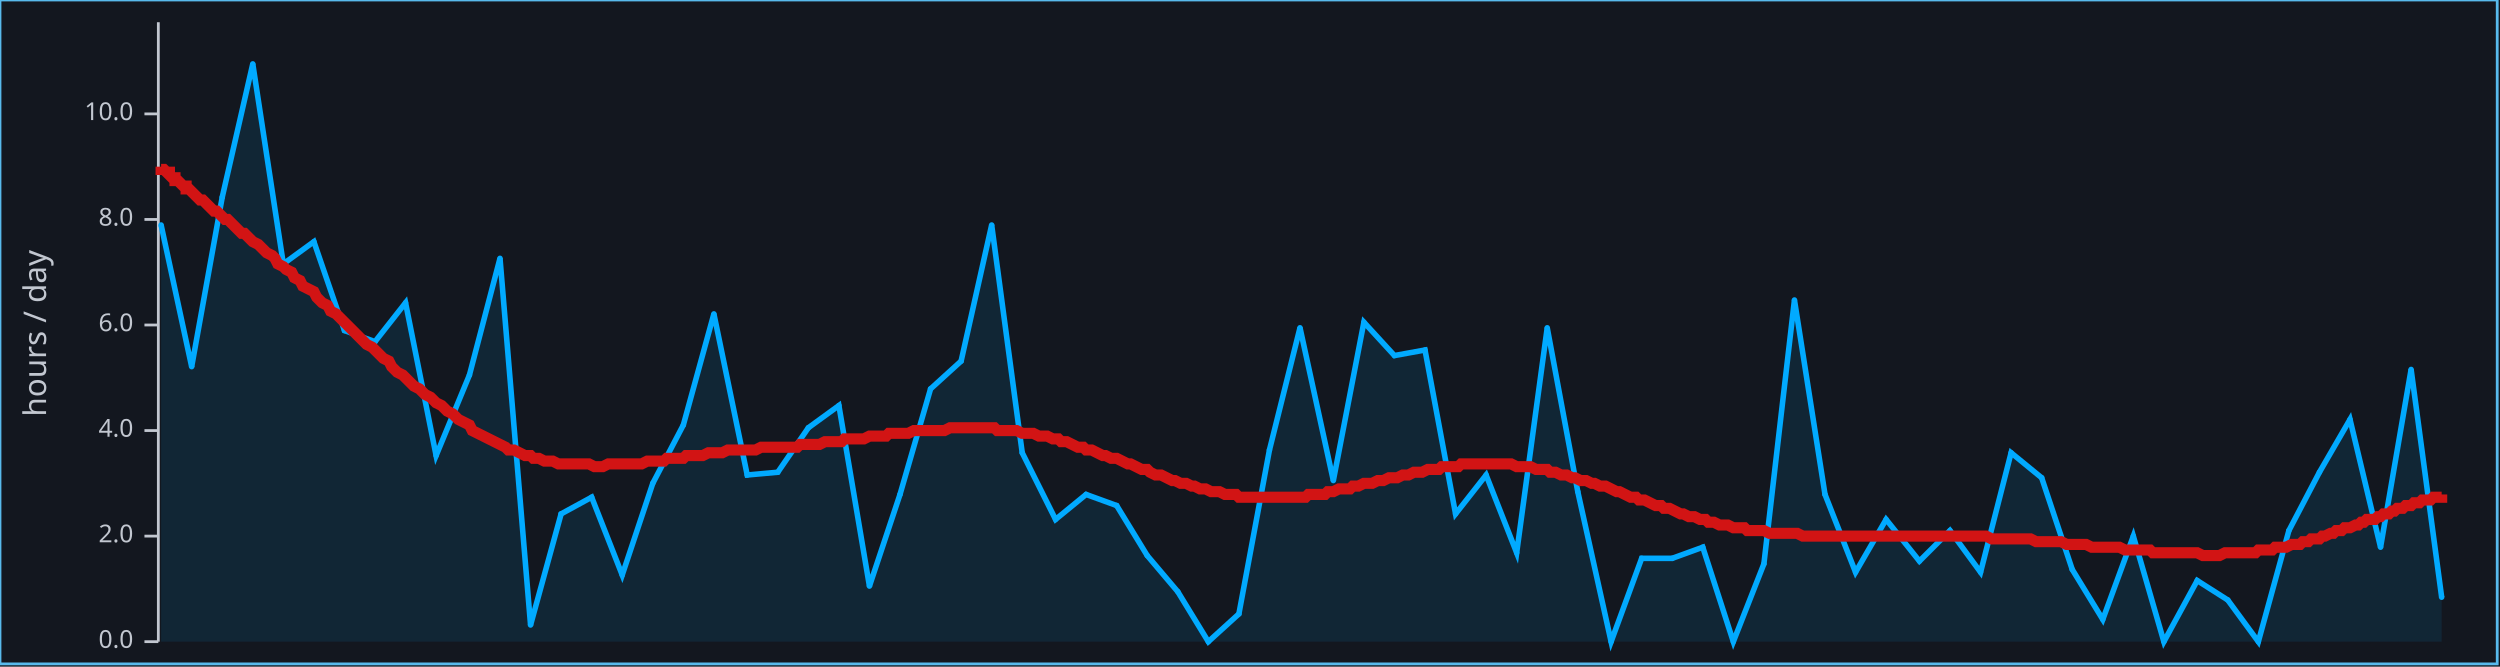
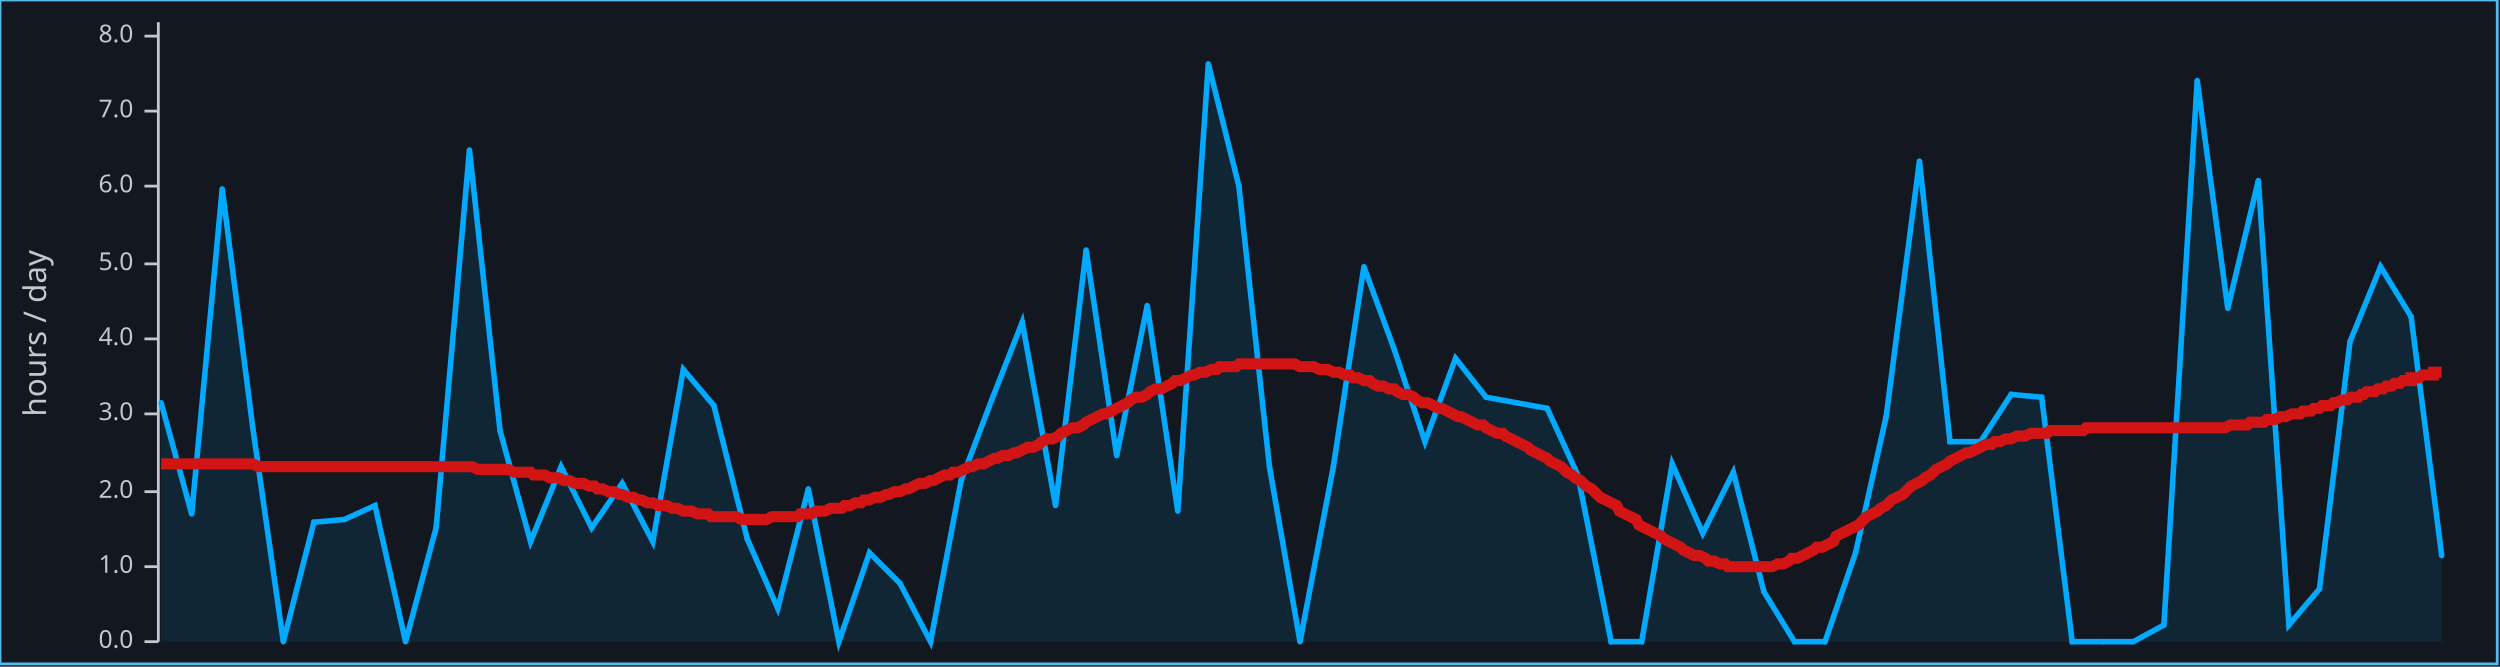
<svg xmlns="http://www.w3.org/2000/svg" width="900" height="240" viewBox="0 0 900 240">
  <rect x="0" y="0" width="900" height="240" opacity="1" fill="#13171F" stroke="none" />
  <rect x="0" y="0" width="899" height="239" opacity="1" fill="none" stroke="#58BAEC" />
  <text x="8" y="120" dy="0.76em" text-anchor="middle" font-family="sans-serif" font-size="11.29" opacity="1" fill="#C2C7D0" transform="rotate(270, 8, 120)">
hours / day
</text>
  <polyline fill="none" opacity="1" stroke="#C2C7D0" stroke-width="1" points="57,8 57,231 " />
  <text x="48" y="231" dy="0.5ex" text-anchor="end" font-family="sans-serif" font-size="8.871" opacity="1" fill="#C2C7D0">
0.0
</text>
  <polyline fill="none" opacity="1" stroke="#C2C7D0" stroke-width="1" points="52,231 57,231 " />
-   <text x="48" y="193" dy="0.5ex" text-anchor="end" font-family="sans-serif" font-size="8.871" opacity="1" fill="#C2C7D0">
+   <text x="48" y="204" dy="0.5ex" text-anchor="end" font-family="sans-serif" font-size="8.871" opacity="1" fill="#C2C7D0">
+ 1.0
+ </text>
+   <polyline fill="none" opacity="1" stroke="#C2C7D0" stroke-width="1" points="52,204 57,204 " />
+   <text x="48" y="177" dy="0.5ex" text-anchor="end" font-family="sans-serif" font-size="8.871" opacity="1" fill="#C2C7D0">
2.0
</text>
-   <polyline fill="none" opacity="1" stroke="#C2C7D0" stroke-width="1" points="52,193 57,193 " />
-   <text x="48" y="155" dy="0.5ex" text-anchor="end" font-family="sans-serif" font-size="8.871" opacity="1" fill="#C2C7D0">
+   <polyline fill="none" opacity="1" stroke="#C2C7D0" stroke-width="1" points="52,177 57,177 " />
+   <text x="48" y="149" dy="0.5ex" text-anchor="end" font-family="sans-serif" font-size="8.871" opacity="1" fill="#C2C7D0">
+ 3.0
+ </text>
+   <polyline fill="none" opacity="1" stroke="#C2C7D0" stroke-width="1" points="52,149 57,149 " />
+   <text x="48" y="122" dy="0.5ex" text-anchor="end" font-family="sans-serif" font-size="8.871" opacity="1" fill="#C2C7D0">
4.0
</text>
-   <polyline fill="none" opacity="1" stroke="#C2C7D0" stroke-width="1" points="52,155 57,155 " />
-   <text x="48" y="117" dy="0.5ex" text-anchor="end" font-family="sans-serif" font-size="8.871" opacity="1" fill="#C2C7D0">
+   <polyline fill="none" opacity="1" stroke="#C2C7D0" stroke-width="1" points="52,122 57,122 " />
+   <text x="48" y="95" dy="0.5ex" text-anchor="end" font-family="sans-serif" font-size="8.871" opacity="1" fill="#C2C7D0">
+ 5.0
+ </text>
+   <polyline fill="none" opacity="1" stroke="#C2C7D0" stroke-width="1" points="52,95 57,95 " />
+   <text x="48" y="67" dy="0.5ex" text-anchor="end" font-family="sans-serif" font-size="8.871" opacity="1" fill="#C2C7D0">
6.0
</text>
-   <polyline fill="none" opacity="1" stroke="#C2C7D0" stroke-width="1" points="52,117 57,117 " />
-   <text x="48" y="79" dy="0.5ex" text-anchor="end" font-family="sans-serif" font-size="8.871" opacity="1" fill="#C2C7D0">
+   <polyline fill="none" opacity="1" stroke="#C2C7D0" stroke-width="1" points="52,67 57,67 " />
+   <text x="48" y="40" dy="0.5ex" text-anchor="end" font-family="sans-serif" font-size="8.871" opacity="1" fill="#C2C7D0">
+ 7.0
+ </text>
+   <polyline fill="none" opacity="1" stroke="#C2C7D0" stroke-width="1" points="52,40 57,40 " />
+   <text x="48" y="13" dy="0.5ex" text-anchor="end" font-family="sans-serif" font-size="8.871" opacity="1" fill="#C2C7D0">
8.0
</text>
-   <polyline fill="none" opacity="1" stroke="#C2C7D0" stroke-width="1" points="52,79 57,79 " />
-   <text x="48" y="41" dy="0.5ex" text-anchor="end" font-family="sans-serif" font-size="8.871" opacity="1" fill="#C2C7D0">
- 10.0
- </text>
-   <polyline fill="none" opacity="1" stroke="#C2C7D0" stroke-width="1" points="52,41 57,41 " />
-   <polygon opacity="0.1" fill="#01AAFF" points="58,81 69,132 80,71 91,23 102,95 113,87 124,119 135,123 146,109 157,164 169,135 180,93 191,225 202,185 213,179 224,207 235,174 246,153 257,113 269,171 280,170 291,154 302,146 313,211 324,178 335,140 346,130 357,81 368,163 380,187 391,178 402,182 413,200 424,213 435,231 446,221 457,162 468,118 480,173 491,116 502,128 513,126 524,185 535,171 546,199 557,118 568,177 580,231 591,201 602,201 613,197 624,231 635,203 646,108 657,178 668,206 679,187 691,202 702,191 713,206 724,163 735,172 746,205 757,223 768,193 779,231 791,209 802,216 813,231 824,191 835,170 846,151 857,197 868,133 879,215 879,231 58,231 " />
-   <polyline fill="none" opacity="1" stroke="#01AAFF" stroke-width="2" points="58,81 69,132 80,71 91,23 102,95 113,87 124,119 135,123 146,109 157,164 169,135 180,93 191,225 202,185 213,179 224,207 235,174 246,153 257,113 269,171 280,170 291,154 302,146 313,211 324,178 335,140 346,130 357,81 368,163 380,187 391,178 402,182 413,200 424,213 435,231 446,221 457,162 468,118 480,173 491,116 502,128 513,126 524,185 535,171 546,199 557,118 568,177 580,231 591,201 602,201 613,197 624,231 635,203 646,108 657,178 668,206 679,187 691,202 702,191 713,206 724,163 735,172 746,205 757,223 768,193 779,231 791,209 802,216 813,231 824,191 835,170 846,151 857,197 868,133 879,215 " />
-   <circle cx="58" cy="81" r="1" opacity="1" fill="#01AAFF" stroke="none" stroke-width="1" />
-   <circle cx="69" cy="132" r="1" opacity="1" fill="#01AAFF" stroke="none" stroke-width="1" />
-   <circle cx="80" cy="71" r="1" opacity="1" fill="#01AAFF" stroke="none" stroke-width="1" />
-   <circle cx="91" cy="23" r="1" opacity="1" fill="#01AAFF" stroke="none" stroke-width="1" />
-   <circle cx="102" cy="95" r="1" opacity="1" fill="#01AAFF" stroke="none" stroke-width="1" />
-   <circle cx="113" cy="87" r="1" opacity="1" fill="#01AAFF" stroke="none" stroke-width="1" />
-   <circle cx="124" cy="119" r="1" opacity="1" fill="#01AAFF" stroke="none" stroke-width="1" />
-   <circle cx="135" cy="123" r="1" opacity="1" fill="#01AAFF" stroke="none" stroke-width="1" />
-   <circle cx="146" cy="109" r="1" opacity="1" fill="#01AAFF" stroke="none" stroke-width="1" />
-   <circle cx="157" cy="164" r="1" opacity="1" fill="#01AAFF" stroke="none" stroke-width="1" />
-   <circle cx="169" cy="135" r="1" opacity="1" fill="#01AAFF" stroke="none" stroke-width="1" />
-   <circle cx="180" cy="93" r="1" opacity="1" fill="#01AAFF" stroke="none" stroke-width="1" />
-   <circle cx="191" cy="225" r="1" opacity="1" fill="#01AAFF" stroke="none" stroke-width="1" />
-   <circle cx="202" cy="185" r="1" opacity="1" fill="#01AAFF" stroke="none" stroke-width="1" />
-   <circle cx="213" cy="179" r="1" opacity="1" fill="#01AAFF" stroke="none" stroke-width="1" />
-   <circle cx="224" cy="207" r="1" opacity="1" fill="#01AAFF" stroke="none" stroke-width="1" />
-   <circle cx="235" cy="174" r="1" opacity="1" fill="#01AAFF" stroke="none" stroke-width="1" />
-   <circle cx="246" cy="153" r="1" opacity="1" fill="#01AAFF" stroke="none" stroke-width="1" />
-   <circle cx="257" cy="113" r="1" opacity="1" fill="#01AAFF" stroke="none" stroke-width="1" />
-   <circle cx="269" cy="171" r="1" opacity="1" fill="#01AAFF" stroke="none" stroke-width="1" />
-   <circle cx="280" cy="170" r="1" opacity="1" fill="#01AAFF" stroke="none" stroke-width="1" />
-   <circle cx="291" cy="154" r="1" opacity="1" fill="#01AAFF" stroke="none" stroke-width="1" />
-   <circle cx="302" cy="146" r="1" opacity="1" fill="#01AAFF" stroke="none" stroke-width="1" />
-   <circle cx="313" cy="211" r="1" opacity="1" fill="#01AAFF" stroke="none" stroke-width="1" />
-   <circle cx="324" cy="178" r="1" opacity="1" fill="#01AAFF" stroke="none" stroke-width="1" />
-   <circle cx="335" cy="140" r="1" opacity="1" fill="#01AAFF" stroke="none" stroke-width="1" />
-   <circle cx="346" cy="130" r="1" opacity="1" fill="#01AAFF" stroke="none" stroke-width="1" />
-   <circle cx="357" cy="81" r="1" opacity="1" fill="#01AAFF" stroke="none" stroke-width="1" />
-   <circle cx="368" cy="163" r="1" opacity="1" fill="#01AAFF" stroke="none" stroke-width="1" />
-   <circle cx="380" cy="187" r="1" opacity="1" fill="#01AAFF" stroke="none" stroke-width="1" />
-   <circle cx="391" cy="178" r="1" opacity="1" fill="#01AAFF" stroke="none" stroke-width="1" />
-   <circle cx="402" cy="182" r="1" opacity="1" fill="#01AAFF" stroke="none" stroke-width="1" />
-   <circle cx="413" cy="200" r="1" opacity="1" fill="#01AAFF" stroke="none" stroke-width="1" />
-   <circle cx="424" cy="213" r="1" opacity="1" fill="#01AAFF" stroke="none" stroke-width="1" />
-   <circle cx="435" cy="231" r="1" opacity="1" fill="#01AAFF" stroke="none" stroke-width="1" />
-   <circle cx="446" cy="221" r="1" opacity="1" fill="#01AAFF" stroke="none" stroke-width="1" />
-   <circle cx="457" cy="162" r="1" opacity="1" fill="#01AAFF" stroke="none" stroke-width="1" />
-   <circle cx="468" cy="118" r="1" opacity="1" fill="#01AAFF" stroke="none" stroke-width="1" />
-   <circle cx="480" cy="173" r="1" opacity="1" fill="#01AAFF" stroke="none" stroke-width="1" />
-   <circle cx="491" cy="116" r="1" opacity="1" fill="#01AAFF" stroke="none" stroke-width="1" />
-   <circle cx="502" cy="128" r="1" opacity="1" fill="#01AAFF" stroke="none" stroke-width="1" />
-   <circle cx="513" cy="126" r="1" opacity="1" fill="#01AAFF" stroke="none" stroke-width="1" />
-   <circle cx="524" cy="185" r="1" opacity="1" fill="#01AAFF" stroke="none" stroke-width="1" />
-   <circle cx="535" cy="171" r="1" opacity="1" fill="#01AAFF" stroke="none" stroke-width="1" />
-   <circle cx="546" cy="199" r="1" opacity="1" fill="#01AAFF" stroke="none" stroke-width="1" />
-   <circle cx="557" cy="118" r="1" opacity="1" fill="#01AAFF" stroke="none" stroke-width="1" />
-   <circle cx="568" cy="177" r="1" opacity="1" fill="#01AAFF" stroke="none" stroke-width="1" />
+   <polyline fill="none" opacity="1" stroke="#C2C7D0" stroke-width="1" points="52,13 57,13 " />
+   <polygon opacity="0.1" fill="#01AAFF" points="58,145 69,185 80,68 91,154 102,231 113,188 124,187 135,182 146,231 157,190 169,54 180,155 191,195 202,168 213,190 224,174 235,195 246,133 257,146 269,194 280,219 291,176 302,231 313,199 324,210 335,231 346,173 357,144 368,116 380,182 391,90 402,164 413,110 424,184 435,23 446,67 457,168 468,231 480,168 491,96 502,126 513,159 524,129 535,143 546,145 557,147 568,171 580,231 591,231 602,167 613,192 624,170 635,213 646,231 657,231 668,199 679,150 691,58 702,159 713,159 724,142 735,143 746,231 757,231 768,231 779,225 791,29 802,111 813,65 824,225 835,212 846,123 857,96 868,114 879,200 879,231 58,231 " />
+   <polyline fill="none" opacity="1" stroke="#01AAFF" stroke-width="2" points="58,145 69,185 80,68 91,154 102,231 113,188 124,187 135,182 146,231 157,190 169,54 180,155 191,195 202,168 213,190 224,174 235,195 246,133 257,146 269,194 280,219 291,176 302,231 313,199 324,210 335,231 346,173 357,144 368,116 380,182 391,90 402,164 413,110 424,184 435,23 446,67 457,168 468,231 480,168 491,96 502,126 513,159 524,129 535,143 546,145 557,147 568,171 580,231 591,231 602,167 613,192 624,170 635,213 646,231 657,231 668,199 679,150 691,58 702,159 713,159 724,142 735,143 746,231 757,231 768,231 779,225 791,29 802,111 813,65 824,225 835,212 846,123 857,96 868,114 879,200 " />
+   <circle cx="58" cy="145" r="1" opacity="1" fill="#01AAFF" stroke="none" stroke-width="1" />
+   <circle cx="69" cy="185" r="1" opacity="1" fill="#01AAFF" stroke="none" stroke-width="1" />
+   <circle cx="80" cy="68" r="1" opacity="1" fill="#01AAFF" stroke="none" stroke-width="1" />
+   <circle cx="91" cy="154" r="1" opacity="1" fill="#01AAFF" stroke="none" stroke-width="1" />
+   <circle cx="102" cy="231" r="1" opacity="1" fill="#01AAFF" stroke="none" stroke-width="1" />
+   <circle cx="113" cy="188" r="1" opacity="1" fill="#01AAFF" stroke="none" stroke-width="1" />
+   <circle cx="124" cy="187" r="1" opacity="1" fill="#01AAFF" stroke="none" stroke-width="1" />
+   <circle cx="135" cy="182" r="1" opacity="1" fill="#01AAFF" stroke="none" stroke-width="1" />
+   <circle cx="146" cy="231" r="1" opacity="1" fill="#01AAFF" stroke="none" stroke-width="1" />
+   <circle cx="157" cy="190" r="1" opacity="1" fill="#01AAFF" stroke="none" stroke-width="1" />
+   <circle cx="169" cy="54" r="1" opacity="1" fill="#01AAFF" stroke="none" stroke-width="1" />
+   <circle cx="180" cy="155" r="1" opacity="1" fill="#01AAFF" stroke="none" stroke-width="1" />
+   <circle cx="191" cy="195" r="1" opacity="1" fill="#01AAFF" stroke="none" stroke-width="1" />
+   <circle cx="202" cy="168" r="1" opacity="1" fill="#01AAFF" stroke="none" stroke-width="1" />
+   <circle cx="213" cy="190" r="1" opacity="1" fill="#01AAFF" stroke="none" stroke-width="1" />
+   <circle cx="224" cy="174" r="1" opacity="1" fill="#01AAFF" stroke="none" stroke-width="1" />
+   <circle cx="235" cy="195" r="1" opacity="1" fill="#01AAFF" stroke="none" stroke-width="1" />
+   <circle cx="246" cy="133" r="1" opacity="1" fill="#01AAFF" stroke="none" stroke-width="1" />
+   <circle cx="257" cy="146" r="1" opacity="1" fill="#01AAFF" stroke="none" stroke-width="1" />
+   <circle cx="269" cy="194" r="1" opacity="1" fill="#01AAFF" stroke="none" stroke-width="1" />
+   <circle cx="280" cy="219" r="1" opacity="1" fill="#01AAFF" stroke="none" stroke-width="1" />
+   <circle cx="291" cy="176" r="1" opacity="1" fill="#01AAFF" stroke="none" stroke-width="1" />
+   <circle cx="302" cy="231" r="1" opacity="1" fill="#01AAFF" stroke="none" stroke-width="1" />
+   <circle cx="313" cy="199" r="1" opacity="1" fill="#01AAFF" stroke="none" stroke-width="1" />
+   <circle cx="324" cy="210" r="1" opacity="1" fill="#01AAFF" stroke="none" stroke-width="1" />
+   <circle cx="335" cy="231" r="1" opacity="1" fill="#01AAFF" stroke="none" stroke-width="1" />
+   <circle cx="346" cy="173" r="1" opacity="1" fill="#01AAFF" stroke="none" stroke-width="1" />
+   <circle cx="357" cy="144" r="1" opacity="1" fill="#01AAFF" stroke="none" stroke-width="1" />
+   <circle cx="368" cy="116" r="1" opacity="1" fill="#01AAFF" stroke="none" stroke-width="1" />
+   <circle cx="380" cy="182" r="1" opacity="1" fill="#01AAFF" stroke="none" stroke-width="1" />
+   <circle cx="391" cy="90" r="1" opacity="1" fill="#01AAFF" stroke="none" stroke-width="1" />
+   <circle cx="402" cy="164" r="1" opacity="1" fill="#01AAFF" stroke="none" stroke-width="1" />
+   <circle cx="413" cy="110" r="1" opacity="1" fill="#01AAFF" stroke="none" stroke-width="1" />
+   <circle cx="424" cy="184" r="1" opacity="1" fill="#01AAFF" stroke="none" stroke-width="1" />
+   <circle cx="435" cy="23" r="1" opacity="1" fill="#01AAFF" stroke="none" stroke-width="1" />
+   <circle cx="446" cy="67" r="1" opacity="1" fill="#01AAFF" stroke="none" stroke-width="1" />
+   <circle cx="457" cy="168" r="1" opacity="1" fill="#01AAFF" stroke="none" stroke-width="1" />
+   <circle cx="468" cy="231" r="1" opacity="1" fill="#01AAFF" stroke="none" stroke-width="1" />
+   <circle cx="480" cy="168" r="1" opacity="1" fill="#01AAFF" stroke="none" stroke-width="1" />
+   <circle cx="491" cy="96" r="1" opacity="1" fill="#01AAFF" stroke="none" stroke-width="1" />
+   <circle cx="502" cy="126" r="1" opacity="1" fill="#01AAFF" stroke="none" stroke-width="1" />
+   <circle cx="513" cy="159" r="1" opacity="1" fill="#01AAFF" stroke="none" stroke-width="1" />
+   <circle cx="524" cy="129" r="1" opacity="1" fill="#01AAFF" stroke="none" stroke-width="1" />
+   <circle cx="535" cy="143" r="1" opacity="1" fill="#01AAFF" stroke="none" stroke-width="1" />
+   <circle cx="546" cy="145" r="1" opacity="1" fill="#01AAFF" stroke="none" stroke-width="1" />
+   <circle cx="557" cy="147" r="1" opacity="1" fill="#01AAFF" stroke="none" stroke-width="1" />
+   <circle cx="568" cy="171" r="1" opacity="1" fill="#01AAFF" stroke="none" stroke-width="1" />
  <circle cx="580" cy="231" r="1" opacity="1" fill="#01AAFF" stroke="none" stroke-width="1" />
-   <circle cx="591" cy="201" r="1" opacity="1" fill="#01AAFF" stroke="none" stroke-width="1" />
-   <circle cx="602" cy="201" r="1" opacity="1" fill="#01AAFF" stroke="none" stroke-width="1" />
-   <circle cx="613" cy="197" r="1" opacity="1" fill="#01AAFF" stroke="none" stroke-width="1" />
-   <circle cx="624" cy="231" r="1" opacity="1" fill="#01AAFF" stroke="none" stroke-width="1" />
-   <circle cx="635" cy="203" r="1" opacity="1" fill="#01AAFF" stroke="none" stroke-width="1" />
-   <circle cx="646" cy="108" r="1" opacity="1" fill="#01AAFF" stroke="none" stroke-width="1" />
-   <circle cx="657" cy="178" r="1" opacity="1" fill="#01AAFF" stroke="none" stroke-width="1" />
-   <circle cx="668" cy="206" r="1" opacity="1" fill="#01AAFF" stroke="none" stroke-width="1" />
-   <circle cx="679" cy="187" r="1" opacity="1" fill="#01AAFF" stroke="none" stroke-width="1" />
-   <circle cx="691" cy="202" r="1" opacity="1" fill="#01AAFF" stroke="none" stroke-width="1" />
-   <circle cx="702" cy="191" r="1" opacity="1" fill="#01AAFF" stroke="none" stroke-width="1" />
-   <circle cx="713" cy="206" r="1" opacity="1" fill="#01AAFF" stroke="none" stroke-width="1" />
-   <circle cx="724" cy="163" r="1" opacity="1" fill="#01AAFF" stroke="none" stroke-width="1" />
-   <circle cx="735" cy="172" r="1" opacity="1" fill="#01AAFF" stroke="none" stroke-width="1" />
-   <circle cx="746" cy="205" r="1" opacity="1" fill="#01AAFF" stroke="none" stroke-width="1" />
-   <circle cx="757" cy="223" r="1" opacity="1" fill="#01AAFF" stroke="none" stroke-width="1" />
-   <circle cx="768" cy="193" r="1" opacity="1" fill="#01AAFF" stroke="none" stroke-width="1" />
-   <circle cx="779" cy="231" r="1" opacity="1" fill="#01AAFF" stroke="none" stroke-width="1" />
-   <circle cx="791" cy="209" r="1" opacity="1" fill="#01AAFF" stroke="none" stroke-width="1" />
-   <circle cx="802" cy="216" r="1" opacity="1" fill="#01AAFF" stroke="none" stroke-width="1" />
-   <circle cx="813" cy="231" r="1" opacity="1" fill="#01AAFF" stroke="none" stroke-width="1" />
-   <circle cx="824" cy="191" r="1" opacity="1" fill="#01AAFF" stroke="none" stroke-width="1" />
-   <circle cx="835" cy="170" r="1" opacity="1" fill="#01AAFF" stroke="none" stroke-width="1" />
-   <circle cx="846" cy="151" r="1" opacity="1" fill="#01AAFF" stroke="none" stroke-width="1" />
-   <circle cx="857" cy="197" r="1" opacity="1" fill="#01AAFF" stroke="none" stroke-width="1" />
-   <circle cx="868" cy="133" r="1" opacity="1" fill="#01AAFF" stroke="none" stroke-width="1" />
-   <circle cx="879" cy="215" r="1" opacity="1" fill="#01AAFF" stroke="none" stroke-width="1" />
-   <polyline fill="none" opacity="1" stroke="#D21414" stroke-width="4" points="58,60 58,60 58,61 59,61 59,61 60,62 60,62 61,62 61,63 61,63 62,64 63,64 63,65 64,65 64,65 65,66 65,66 66,67 67,67 67,68 68,68 69,69 69,69 70,70 71,71 71,71 72,72 73,72 74,73 75,74 75,74 76,75 77,76 78,76 79,77 80,78 81,79 82,79 83,80 84,81 85,82 86,83 87,84 88,84 89,85 90,86 91,87 93,88 94,89 95,90 96,91 98,92 99,93 100,95 102,96 103,97 105,98 106,100 108,101 109,103 111,104 113,105 114,107 116,109 118,110 119,112 121,113 123,115 125,117 126,118 128,120 130,122 132,124 134,125 136,127 138,129 140,130 141,132 143,134 145,135 147,137 149,139 151,140 153,142 155,143 157,145 159,146 161,148 163,149 165,151 167,152 169,153 170,155 172,156 174,157 176,158 178,159 180,160 182,161 183,162 185,162 187,163 189,164 191,164 192,165 194,165 196,166 198,166 199,166 201,167 203,167 205,167 207,167 208,167 210,167 212,167 214,168 215,168 217,168 219,167 221,167 223,167 224,167 226,167 228,167 230,167 231,167 233,166 235,166 237,166 239,166 240,165 242,165 244,165 246,165 247,164 249,164 251,164 253,164 255,163 256,163 258,163 260,163 262,162 263,162 265,162 267,162 269,162 271,162 272,162 274,161 276,161 278,161 279,161 281,161 283,161 285,161 287,161 288,160 290,160 292,160 294,160 295,160 297,159 299,159 301,159 303,159 304,158 306,158 308,158 310,158 311,158 313,157 315,157 317,157 319,157 320,156 322,156 324,156 326,156 327,156 329,155 331,155 333,155 335,155 336,155 338,155 340,155 342,154 343,154 345,154 347,154 349,154 350,154 352,154 354,154 356,154 358,154 359,155 361,155 363,155 365,155 366,155 368,156 370,156 372,156 374,157 375,157 377,157 379,158 381,158 382,159 384,159 386,160 388,161 390,161 391,162 393,162 395,163 397,164 398,164 400,165 402,165 404,166 406,167 407,167 409,168 411,169 413,169 414,170 416,171 418,171 420,172 422,173 423,173 425,174 427,174 429,175 430,175 432,176 434,176 436,177 438,177 439,177 441,178 443,178 445,178 446,179 448,179 450,179 452,179 454,179 455,179 457,179 459,179 461,179 462,179 464,179 466,179 468,179 470,179 471,178 473,178 475,178 477,178 478,177 480,177 482,176 484,176 486,176 487,175 489,175 491,174 493,174 494,174 496,173 498,173 500,172 502,172 503,172 505,171 507,171 509,170 510,170 512,170 514,169 516,169 518,169 519,168 521,168 523,168 525,168 526,167 528,167 530,167 532,167 534,167 535,167 537,167 539,167 541,167 542,167 544,167 546,168 548,168 550,168 551,168 553,169 555,169 557,169 558,170 560,170 562,171 564,171 566,172 567,172 569,173 571,173 573,174 574,174 576,175 578,175 580,176 582,177 583,177 585,178 587,179 589,179 590,180 592,180 594,181 596,182 598,182 599,183 601,183 603,184 605,185 606,185 608,186 610,186 612,187 614,187 615,188 617,188 619,189 621,189 622,189 624,190 626,190 628,190 629,191 631,191 633,191 635,191 637,192 638,192 640,192 642,192 644,192 645,192 647,192 649,193 651,193 653,193 654,193 656,193 658,193 660,193 661,193 663,193 665,193 667,193 669,193 670,193 672,193 674,193 676,193 677,193 679,193 681,193 683,193 685,193 686,193 688,193 690,193 692,193 693,193 695,193 697,193 699,193 701,193 702,193 704,193 706,193 708,193 709,193 711,193 713,193 715,193 717,194 718,194 720,194 722,194 724,194 726,194 727,194 729,194 731,194 733,195 735,195 737,195 738,195 740,195 742,195 744,196 746,196 748,196 750,196 751,196 753,197 755,197 757,197 759,197 761,197 763,197 765,198 766,198 768,198 770,198 772,198 774,198 775,199 777,199 779,199 781,199 783,199 784,199 786,199 788,199 790,199 791,199 793,200 795,200 796,200 798,200 799,200 801,199 803,199 804,199 806,199 807,199 809,199 810,199 812,199 813,198 815,198 816,198 818,198 819,197 821,197 822,197 823,197 825,196 826,196 828,196 829,195 831,195 832,194 833,194 835,194 836,193 837,193 839,192 840,192 841,191 843,191 844,190 845,190 846,190 848,189 849,189 850,188 851,188 852,187 853,187 855,187 856,186 857,186 858,185 859,185 860,185 861,184 862,184 863,183 863,183 864,183 865,183 866,182 867,182 868,182 868,182 869,181 870,181 870,181 871,181 871,181 872,180 873,180 873,180 873,180 874,180 874,180 875,180 875,180 875,180 876,179 876,179 876,179 876,179 877,179 877,179 877,179 877,179 877,179 878,179 878,179 878,179 878,179 878,179 878,179 878,179 878,179 878,179 878,179 878,179 878,179 879,179 879,179 879,179 879,179 879,179 879,179 879,179 879,179 879,178 879,178 879,178 879,178 879,178 879,178 879,178 " />
+   <circle cx="591" cy="231" r="1" opacity="1" fill="#01AAFF" stroke="none" stroke-width="1" />
+   <circle cx="602" cy="167" r="1" opacity="1" fill="#01AAFF" stroke="none" stroke-width="1" />
+   <circle cx="613" cy="192" r="1" opacity="1" fill="#01AAFF" stroke="none" stroke-width="1" />
+   <circle cx="624" cy="170" r="1" opacity="1" fill="#01AAFF" stroke="none" stroke-width="1" />
+   <circle cx="635" cy="213" r="1" opacity="1" fill="#01AAFF" stroke="none" stroke-width="1" />
+   <circle cx="646" cy="231" r="1" opacity="1" fill="#01AAFF" stroke="none" stroke-width="1" />
+   <circle cx="657" cy="231" r="1" opacity="1" fill="#01AAFF" stroke="none" stroke-width="1" />
+   <circle cx="668" cy="199" r="1" opacity="1" fill="#01AAFF" stroke="none" stroke-width="1" />
+   <circle cx="679" cy="150" r="1" opacity="1" fill="#01AAFF" stroke="none" stroke-width="1" />
+   <circle cx="691" cy="58" r="1" opacity="1" fill="#01AAFF" stroke="none" stroke-width="1" />
+   <circle cx="702" cy="159" r="1" opacity="1" fill="#01AAFF" stroke="none" stroke-width="1" />
+   <circle cx="713" cy="159" r="1" opacity="1" fill="#01AAFF" stroke="none" stroke-width="1" />
+   <circle cx="724" cy="142" r="1" opacity="1" fill="#01AAFF" stroke="none" stroke-width="1" />
+   <circle cx="735" cy="143" r="1" opacity="1" fill="#01AAFF" stroke="none" stroke-width="1" />
+   <circle cx="746" cy="231" r="1" opacity="1" fill="#01AAFF" stroke="none" stroke-width="1" />
+   <circle cx="757" cy="231" r="1" opacity="1" fill="#01AAFF" stroke="none" stroke-width="1" />
+   <circle cx="768" cy="231" r="1" opacity="1" fill="#01AAFF" stroke="none" stroke-width="1" />
+   <circle cx="779" cy="225" r="1" opacity="1" fill="#01AAFF" stroke="none" stroke-width="1" />
+   <circle cx="791" cy="29" r="1" opacity="1" fill="#01AAFF" stroke="none" stroke-width="1" />
+   <circle cx="802" cy="111" r="1" opacity="1" fill="#01AAFF" stroke="none" stroke-width="1" />
+   <circle cx="813" cy="65" r="1" opacity="1" fill="#01AAFF" stroke="none" stroke-width="1" />
+   <circle cx="824" cy="225" r="1" opacity="1" fill="#01AAFF" stroke="none" stroke-width="1" />
+   <circle cx="835" cy="212" r="1" opacity="1" fill="#01AAFF" stroke="none" stroke-width="1" />
+   <circle cx="846" cy="123" r="1" opacity="1" fill="#01AAFF" stroke="none" stroke-width="1" />
+   <circle cx="857" cy="96" r="1" opacity="1" fill="#01AAFF" stroke="none" stroke-width="1" />
+   <circle cx="868" cy="114" r="1" opacity="1" fill="#01AAFF" stroke="none" stroke-width="1" />
+   <circle cx="879" cy="200" r="1" opacity="1" fill="#01AAFF" stroke="none" stroke-width="1" />
+   <polyline fill="none" opacity="1" stroke="#D21414" stroke-width="4" points="58,167 58,167 58,167 59,167 59,167 60,167 60,167 61,167 61,167 61,167 62,167 63,167 63,167 64,167 64,167 65,167 65,167 66,167 67,167 67,167 68,167 69,167 69,167 70,167 71,167 71,167 72,167 73,167 74,167 75,167 75,167 76,167 77,167 78,167 79,167 80,167 81,167 82,167 83,167 84,167 85,167 86,167 87,167 88,167 89,167 90,167 91,167 93,168 94,168 95,168 96,168 98,168 99,168 100,168 102,168 103,168 105,168 106,168 108,168 109,168 111,168 113,168 114,168 116,168 118,168 119,168 121,168 123,168 125,168 126,168 128,168 130,168 132,168 134,168 136,168 138,168 140,168 141,168 143,168 145,168 147,168 149,168 151,168 153,168 155,168 157,168 159,168 161,168 163,168 165,168 167,168 169,168 170,168 172,169 174,169 176,169 178,169 180,169 182,169 183,169 185,170 187,170 189,170 191,170 192,171 194,171 196,171 198,172 199,172 201,172 203,173 205,173 207,174 208,174 210,174 212,175 214,175 215,176 217,176 219,177 221,177 223,178 224,178 226,179 228,179 230,180 231,180 233,181 235,181 237,182 239,182 240,182 242,183 244,183 246,184 247,184 249,184 251,185 253,185 255,185 256,186 258,186 260,186 262,186 263,186 265,186 267,187 269,187 271,187 272,187 274,187 276,187 278,186 279,186 281,186 283,186 285,186 287,186 288,185 290,185 292,185 294,184 295,184 297,184 299,183 301,183 303,183 304,182 306,182 308,181 310,181 311,180 313,180 315,179 317,179 319,178 320,178 322,177 324,177 326,176 327,176 329,175 331,174 333,174 335,173 336,173 338,172 340,171 342,171 343,170 345,170 347,169 349,168 350,168 352,167 354,167 356,166 358,165 359,165 361,164 363,164 365,163 366,163 368,162 370,161 372,161 374,160 375,159 377,158 379,158 381,157 382,156 384,155 386,154 388,154 390,153 391,152 393,151 395,150 397,149 398,149 400,148 402,147 404,146 406,145 407,144 409,143 411,143 413,142 414,141 416,140 418,140 420,139 422,138 423,137 425,137 427,136 429,135 430,135 432,134 434,134 436,133 438,133 439,132 441,132 443,132 445,132 446,131 448,131 450,131 452,131 454,131 455,131 457,131 459,131 461,131 462,131 464,131 466,131 468,132 470,132 471,132 473,132 475,133 477,133 478,133 480,134 482,134 484,135 486,135 487,136 489,136 491,137 493,137 494,138 496,139 498,139 500,140 502,140 503,141 505,142 507,142 509,143 510,144 512,145 514,145 516,146 518,147 519,147 521,148 523,149 525,150 526,150 528,151 530,152 532,153 534,153 535,154 537,155 539,156 541,156 542,157 544,158 546,159 548,160 550,161 551,162 553,163 555,164 557,165 558,166 560,167 562,168 564,170 566,171 567,172 569,173 571,175 573,176 574,177 576,179 578,180 580,181 582,182 583,184 585,185 587,186 589,187 590,189 592,190 594,191 596,192 598,193 599,194 601,195 603,196 605,197 606,198 608,199 610,200 612,200 614,201 615,202 617,202 619,203 621,203 622,204 624,204 626,204 628,204 629,204 631,204 633,204 635,204 637,204 638,204 640,203 642,203 644,202 645,201 647,201 649,200 651,199 653,198 654,197 656,197 658,196 660,195 661,193 663,192 665,191 667,190 669,189 670,188 672,186 674,185 676,184 677,183 679,182 681,180 683,179 685,178 686,177 688,175 690,174 692,173 693,172 695,171 697,169 699,168 701,167 702,166 704,165 706,164 708,163 709,163 711,162 713,161 715,160 717,160 718,159 720,159 722,158 724,158 726,157 727,157 729,157 731,156 733,156 735,156 737,156 738,155 740,155 742,155 744,155 746,155 748,155 750,155 751,154 753,154 755,154 757,154 759,154 761,154 763,154 765,154 766,154 768,154 770,154 772,154 774,154 775,154 777,154 779,154 781,154 783,154 784,154 786,154 788,154 790,154 791,154 793,154 795,154 796,154 798,154 799,154 801,154 803,153 804,153 806,153 807,153 809,153 810,152 812,152 813,152 815,152 816,151 818,151 819,151 821,150 822,150 823,150 825,149 826,149 828,149 829,148 831,148 832,148 833,147 835,147 836,146 837,146 839,146 840,145 841,145 843,144 844,144 845,144 846,143 848,143 849,143 850,142 851,142 852,141 853,141 855,141 856,140 857,140 858,140 859,139 860,139 861,139 862,138 863,138 863,138 864,138 865,137 866,137 867,137 868,137 868,136 869,136 870,136 870,136 871,136 871,136 872,135 873,135 873,135 873,135 874,135 874,135 875,135 875,135 875,135 876,135 876,134 876,134 876,134 877,134 877,134 877,134 877,134 877,134 878,134 878,134 878,134 878,134 878,134 878,134 878,134 878,134 878,134 878,134 878,134 878,134 879,134 879,134 879,134 879,134 879,134 879,134 879,134 879,134 879,134 879,134 879,134 879,134 879,134 879,134 879,134 " />
</svg>
